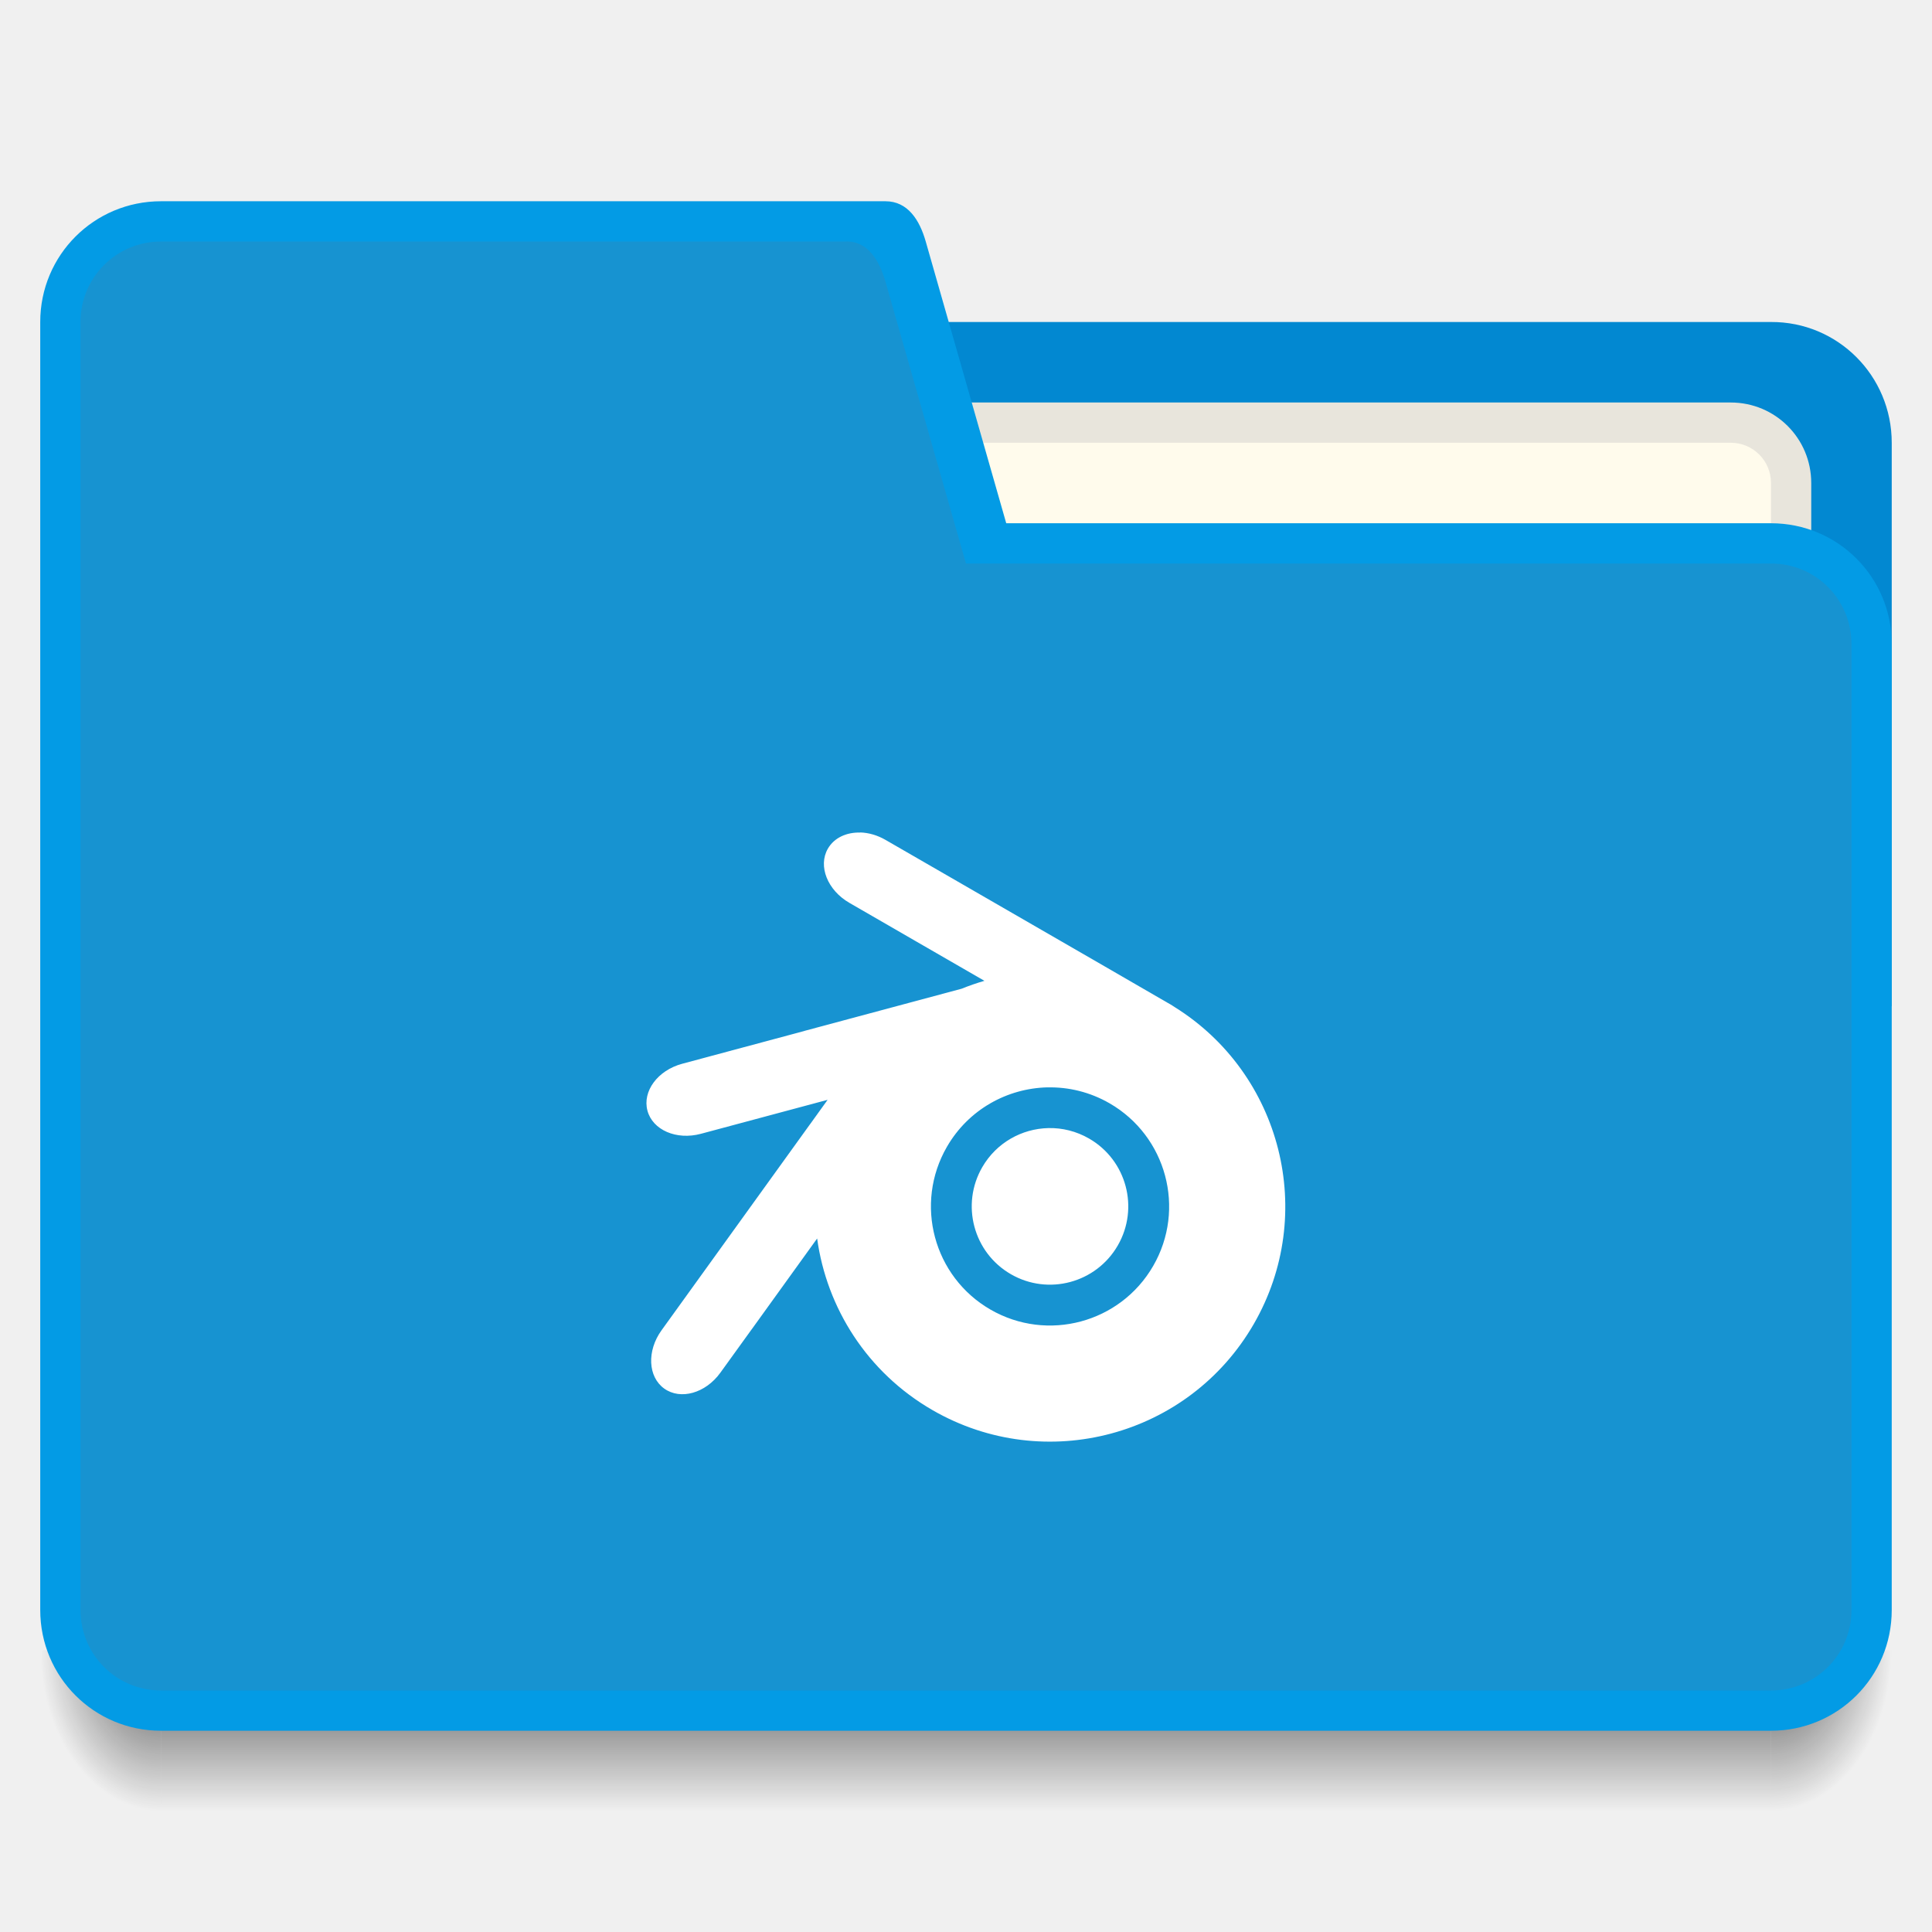
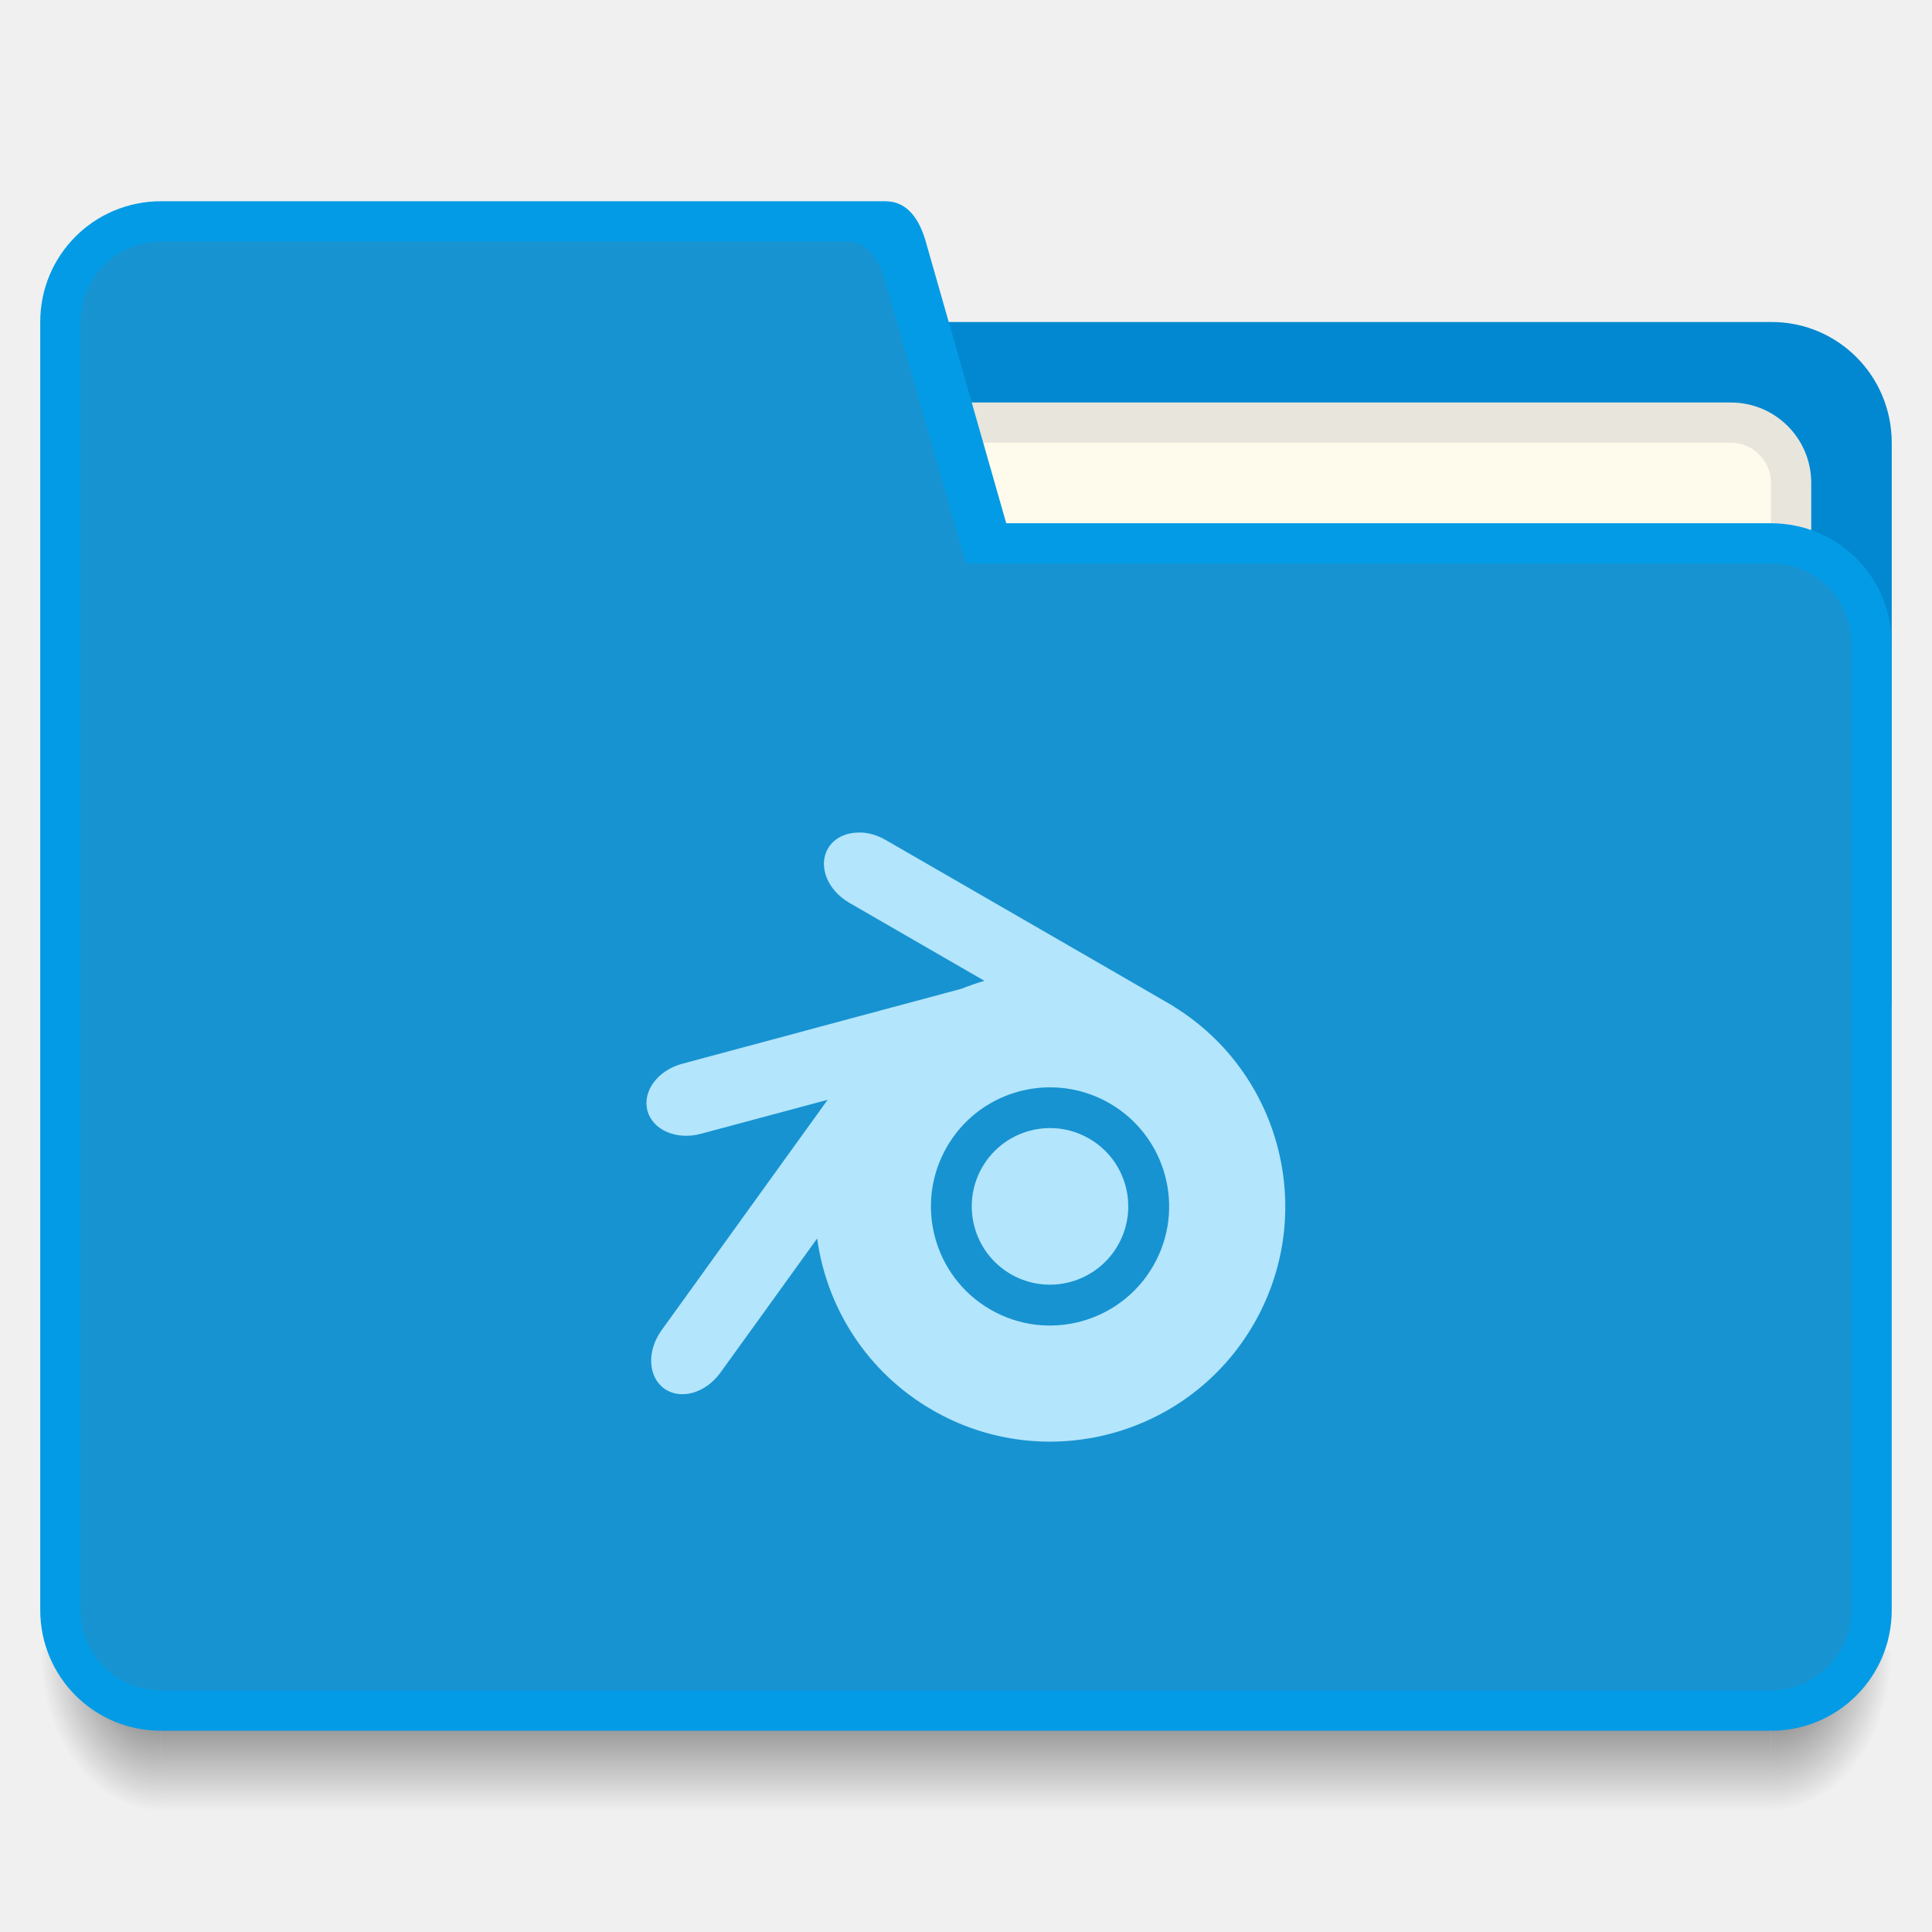
<svg xmlns="http://www.w3.org/2000/svg" xmlns:xlink="http://www.w3.org/1999/xlink" width="48" height="48" version="1.1" viewBox="0 0 48 48">
  <defs>
    <linearGradient id="Shadow">
      <stop offset="0" style="stop-color:#000000;stop-opacity:1" />
      <stop offset="1" style="stop-color:#000000;stop-opacity:0" />
    </linearGradient>
    <linearGradient gradientUnits="userSpaceOnUse" y2="46" x2="24" y1="42" x1="24" id="linearGradient4190" xlink:href="#Shadow" gradientTransform="translate(392.5715,490.798)" />
    <radialGradient gradientUnits="userSpaceOnUse" gradientTransform="matrix(-5.6193702e-6,2.666668,-2,-4.214526e-6,521.5717,415.4648)" r="1.5" fy="42.5" fx="44" cy="42.5" cx="44" id="radialGradient4200" xlink:href="#Shadow" />
    <radialGradient gradientUnits="userSpaceOnUse" gradientTransform="matrix(-2,-2.935184e-6,3.9135795e-6,-2.666668,404.5713,646.1314)" r="1.5" fy="42.5" fx="4" cy="42.5" cx="4" id="radialGradient4208" xlink:href="#Shadow" />
  </defs>
  <g transform="translate(-392.5714,-491.798)">
    <path style="opacity:1;fill:#0288d1;fill-opacity:1" d="m 407.571,499.798 0,3 0,10 0,4 32,0 0,-5 0,-9 c 0,-1.662 -1.338,-3.008 -3,-3 l -22,0 -4,0 z" />
    <rect style="opacity:1;fill:#039be5;fill-opacity:1" width="5" height="5" x="385.57" y="-514.8" transform="scale(1,-1)" />
    <rect style="opacity:1;fill:#1793d1;fill-opacity:1" width="5" height="5" x="385.57" y="-506.8" transform="scale(1,-1)" />
    <rect style="opacity:1;fill:#0288d1;fill-opacity:1" width="5" height="5" x="385.57" y="517.8" />
    <path style="opacity:0.7;fill:url(#radialGradient4200);fill-opacity:1" d="m 436.571,532.798 0,4 1,0 c 1.108,0 2,-0.892 2,-2 l 0,-2 -3,0 z" />
    <path style="opacity:0.7;fill:url(#linearGradient4190);fill-opacity:1" d="m 396.571,532.798 0,4 40,0 0,-4 -40,0 z" />
    <path style="opacity:0.7;fill:url(#radialGradient4208);fill-opacity:1" d="m 393.571,532.798 0,2 c 0,1.108 0.892,2 2,2 l 1,0 0,-4 -3,0 z" />
    <path style="opacity:1;fill:#e8e5dc;fill-opacity:1" d="m 413.571,501.798 22,0 c 1.108,0 2,0.892 2,2 l 0,3 c 0,1.108 -0.892,2 -2,2 l -22,0 c -1.108,0 -2,-0.892 -2,-2 l 0,-3 c 0,-1.108 0.892,-2 2,-2 z" />
    <path style="opacity:1;fill:#fffbec;fill-opacity:1" d="m 413.571,502.798 22,0 c 0.554,0 1,0.446 1,1 l 0,4 c 0,0.554 -0.446,1 -1,1 l -22,0 c -0.554,0 -1,-0.446 -1,-1 l 0,-4 c 0,-0.554 0.446,-1 1,-1 z" />
    <rect y="493.8" x="377.57" height="5" width="5" style="opacity:1;fill:#fffbec;fill-opacity:1" />
    <rect y="501.8" x="377.57" height="5" width="5" style="opacity:1;fill:#e8e5dc;fill-opacity:1" />
    <path style="opacity:1;fill:#039be5;fill-opacity:1" d="m 396.571,496.798 c -1.662,1e-5 -3,1.338 -3,3 l 0,32 c 0,1.662 1.338,3 3,3 l 15,0 6,0 19,0 c 1.662,0 3,-1.338 3,-3 l 0,-24 c 0,-1.662 -1.338,-3 -3,-3 l -19,0 -2,-7 c -0.152,-0.533 -0.446,-1 -1,-1 l -2,0 -1,0 z" />
    <path style="opacity:1;fill:#1793d1;fill-opacity:1" d="m 396.571,497.799 c -1.108,0 -2,0.892 -2,2 l 0,31.999 c 0,1.108 0.892,2 2,2 l 15,0 5,0 20,0 c 1.108,0 2,-0.892 2,-2 l 0,-23.999 c 0,-1.108 -0.892,-2.005 -2,-2 l -20,0 -2,-7 c -0.152,-0.533 -0.447,-1.028 -1,-1 l -2,0 z" />
-     <rect y="493.8" x="385.57" height="5" width="5" style="opacity:1;fill:#ffffff;fill-opacity:1" />
-     <path d="m 413.946,512.483 c -0.342,-0.011 -0.65,0.129 -0.806,0.399 -0.25,0.432 -0.011,1.033 0.534,1.347 l 1.631,0.942 1.724,0.995 c -0.192,0.056 -0.382,0.122 -0.568,0.197 l -3.88,1.041 c -0.015,0.004 -0.029,0.009 -0.043,0.013 l -3.018,0.81 c -0.608,0.163 -0.992,0.683 -0.863,1.165 0.129,0.482 0.721,0.738 1.328,0.575 l 3.148,-0.844 -0.427,0.594 c -0.007,0.01 -0.014,0.019 -0.021,0.028 l -3.678,5.104 c -0.368,0.51 -0.339,1.155 0.066,1.447 0.405,0.292 1.028,0.117 1.396,-0.394 l 0.762,-1.056 c 0.008,-0.01 0.014,-0.018 0.021,-0.028 l 1.621,-2.25 c 0.238,1.725 1.241,3.326 2.866,4.264 2.794,1.613 6.369,0.655 7.982,-2.139 1.579,-2.736 0.694,-6.217 -1.968,-7.876 -0.013,-0.01 -0.028,-0.018 -0.042,-0.027 -8e-4,-4e-4 -8.4e-4,-0.002 -0.002,-0.002 -0.018,-0.011 -0.036,-0.023 -0.055,-0.034 l -0.074,-0.042 -1.557,-0.901 -3.818,-2.204 -1.633,-0.942 c -0.204,-0.118 -0.423,-0.179 -0.628,-0.185 m 4.652,6.334 c 0.523,-0.012 1.056,0.115 1.542,0.395 1.415,0.817 1.901,2.626 1.084,4.041 -0.817,1.415 -2.628,1.901 -4.043,1.084 -1.415,-0.817 -1.899,-2.628 -1.082,-4.043 0.536,-0.929 1.5,-1.455 2.499,-1.478 m 0.021,1.012 c -0.657,0.015 -1.29,0.362 -1.642,0.972 -0.537,0.93 -0.219,2.121 0.711,2.658 0.93,0.537 2.119,0.217 2.656,-0.713 0.537,-0.93 0.219,-2.119 -0.711,-2.656 -0.32,-0.185 -0.67,-0.269 -1.014,-0.261" style="fill:#ffffff;fill-opacity:1;fill-rule:evenodd" />
+     <rect y="493.8" x="385.57" height="5" width="5" style="opacity:1;fill:#b3e5fc;fill-opacity:1" />
+     <path d="m 413.946,512.483 c -0.342,-0.011 -0.65,0.129 -0.806,0.399 -0.25,0.432 -0.011,1.033 0.534,1.347 l 1.631,0.942 1.724,0.995 c -0.192,0.056 -0.382,0.122 -0.568,0.197 l -3.88,1.041 c -0.015,0.004 -0.029,0.009 -0.043,0.013 l -3.018,0.81 c -0.608,0.163 -0.992,0.683 -0.863,1.165 0.129,0.482 0.721,0.738 1.328,0.575 l 3.148,-0.844 -0.427,0.594 c -0.007,0.01 -0.014,0.019 -0.021,0.028 l -3.678,5.104 c -0.368,0.51 -0.339,1.155 0.066,1.447 0.405,0.292 1.028,0.117 1.396,-0.394 l 0.762,-1.056 c 0.008,-0.01 0.014,-0.018 0.021,-0.028 l 1.621,-2.25 c 0.238,1.725 1.241,3.326 2.866,4.264 2.794,1.613 6.369,0.655 7.982,-2.139 1.579,-2.736 0.694,-6.217 -1.968,-7.876 -0.013,-0.01 -0.028,-0.018 -0.042,-0.027 -8e-4,-4e-4 -8.4e-4,-0.002 -0.002,-0.002 -0.018,-0.011 -0.036,-0.023 -0.055,-0.034 l -0.074,-0.042 -1.557,-0.901 -3.818,-2.204 -1.633,-0.942 c -0.204,-0.118 -0.423,-0.179 -0.628,-0.185 m 4.652,6.334 c 0.523,-0.012 1.056,0.115 1.542,0.395 1.415,0.817 1.901,2.626 1.084,4.041 -0.817,1.415 -2.628,1.901 -4.043,1.084 -1.415,-0.817 -1.899,-2.628 -1.082,-4.043 0.536,-0.929 1.5,-1.455 2.499,-1.478 m 0.021,1.012 c -0.657,0.015 -1.29,0.362 -1.642,0.972 -0.537,0.93 -0.219,2.121 0.711,2.658 0.93,0.537 2.119,0.217 2.656,-0.713 0.537,-0.93 0.219,-2.119 -0.711,-2.656 -0.32,-0.185 -0.67,-0.269 -1.014,-0.261" style="fill:#b3e5fc;fill-opacity:1;fill-rule:evenodd" />
  </g>
</svg>
